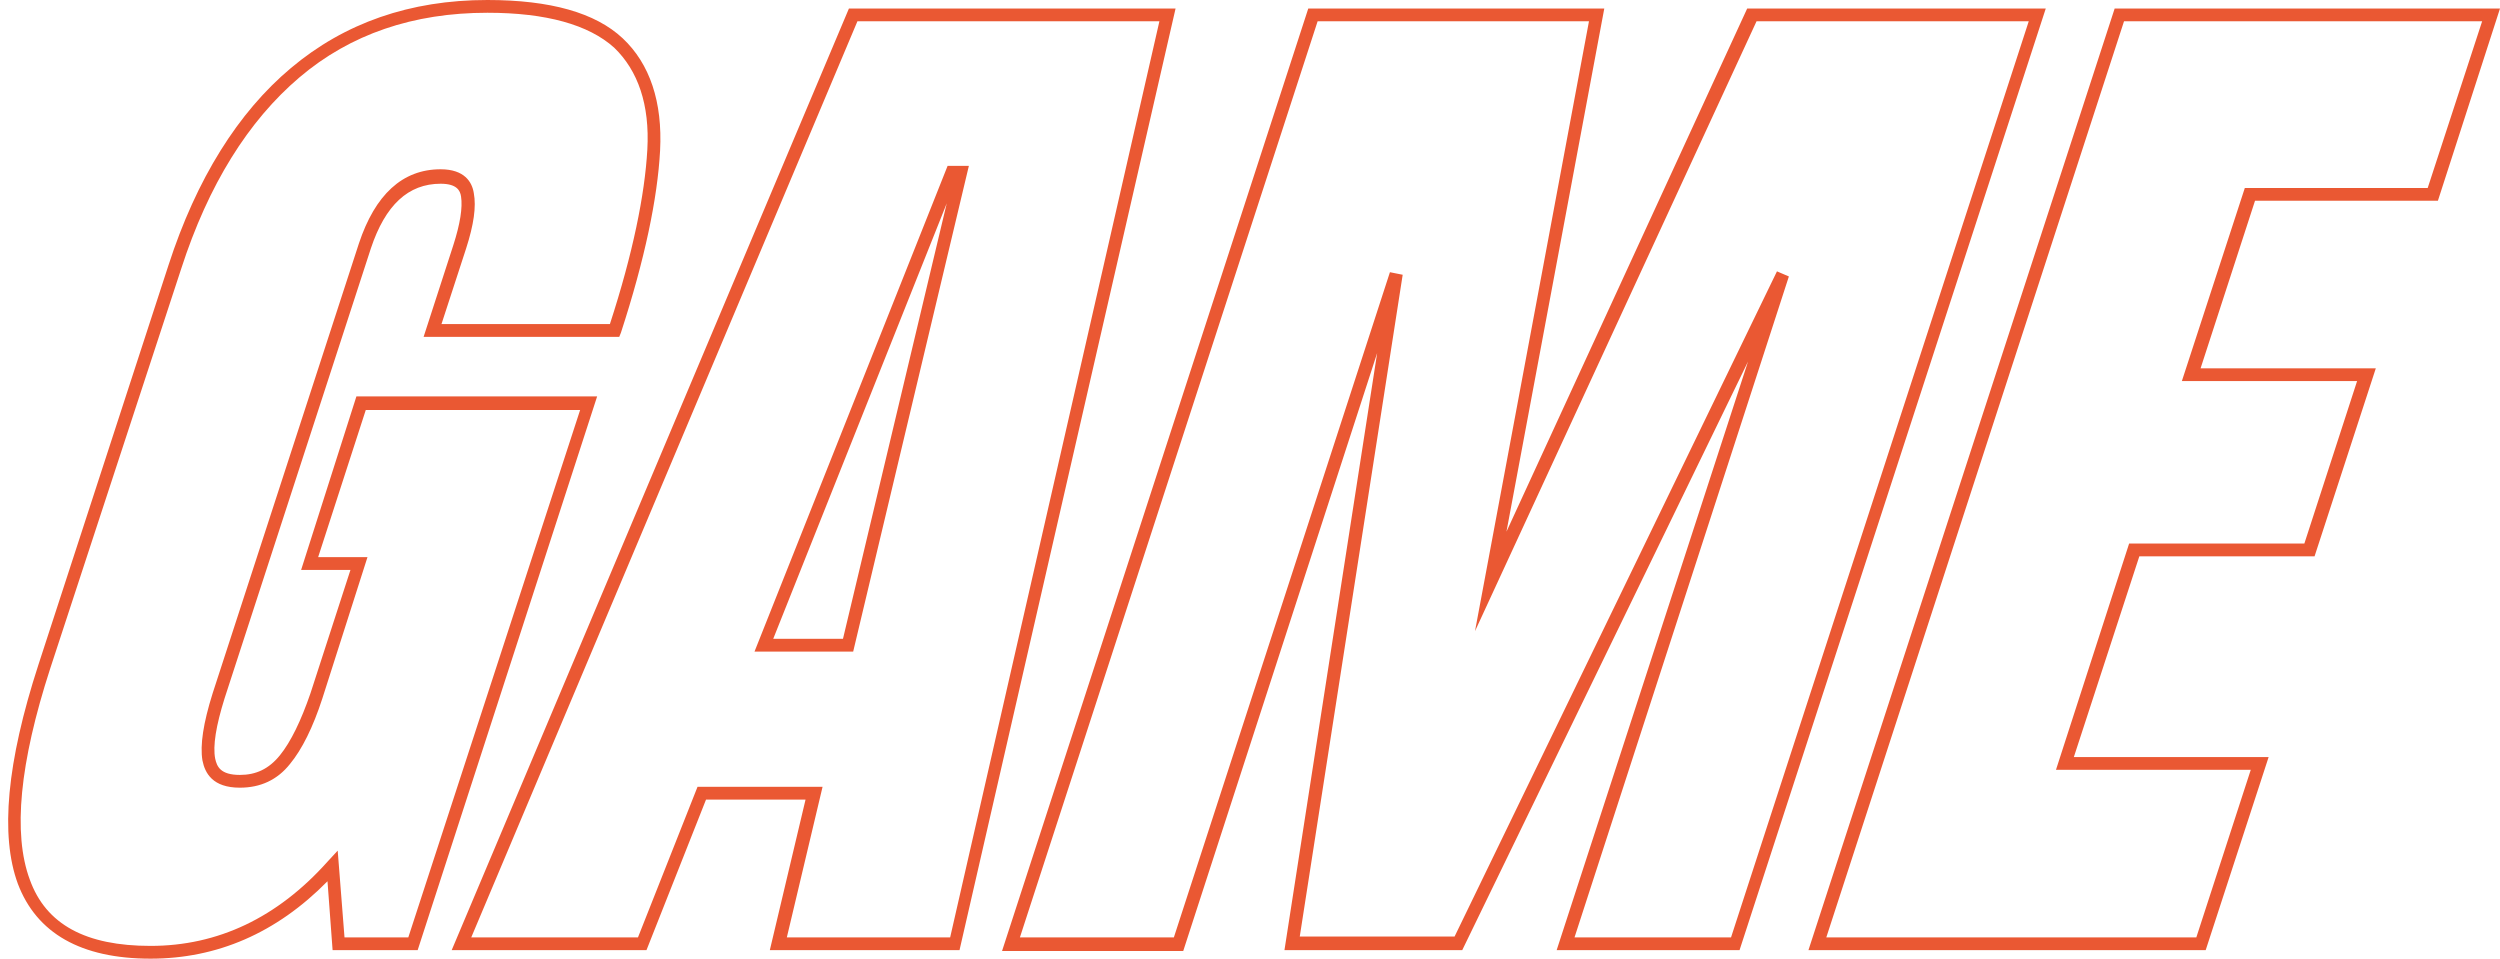
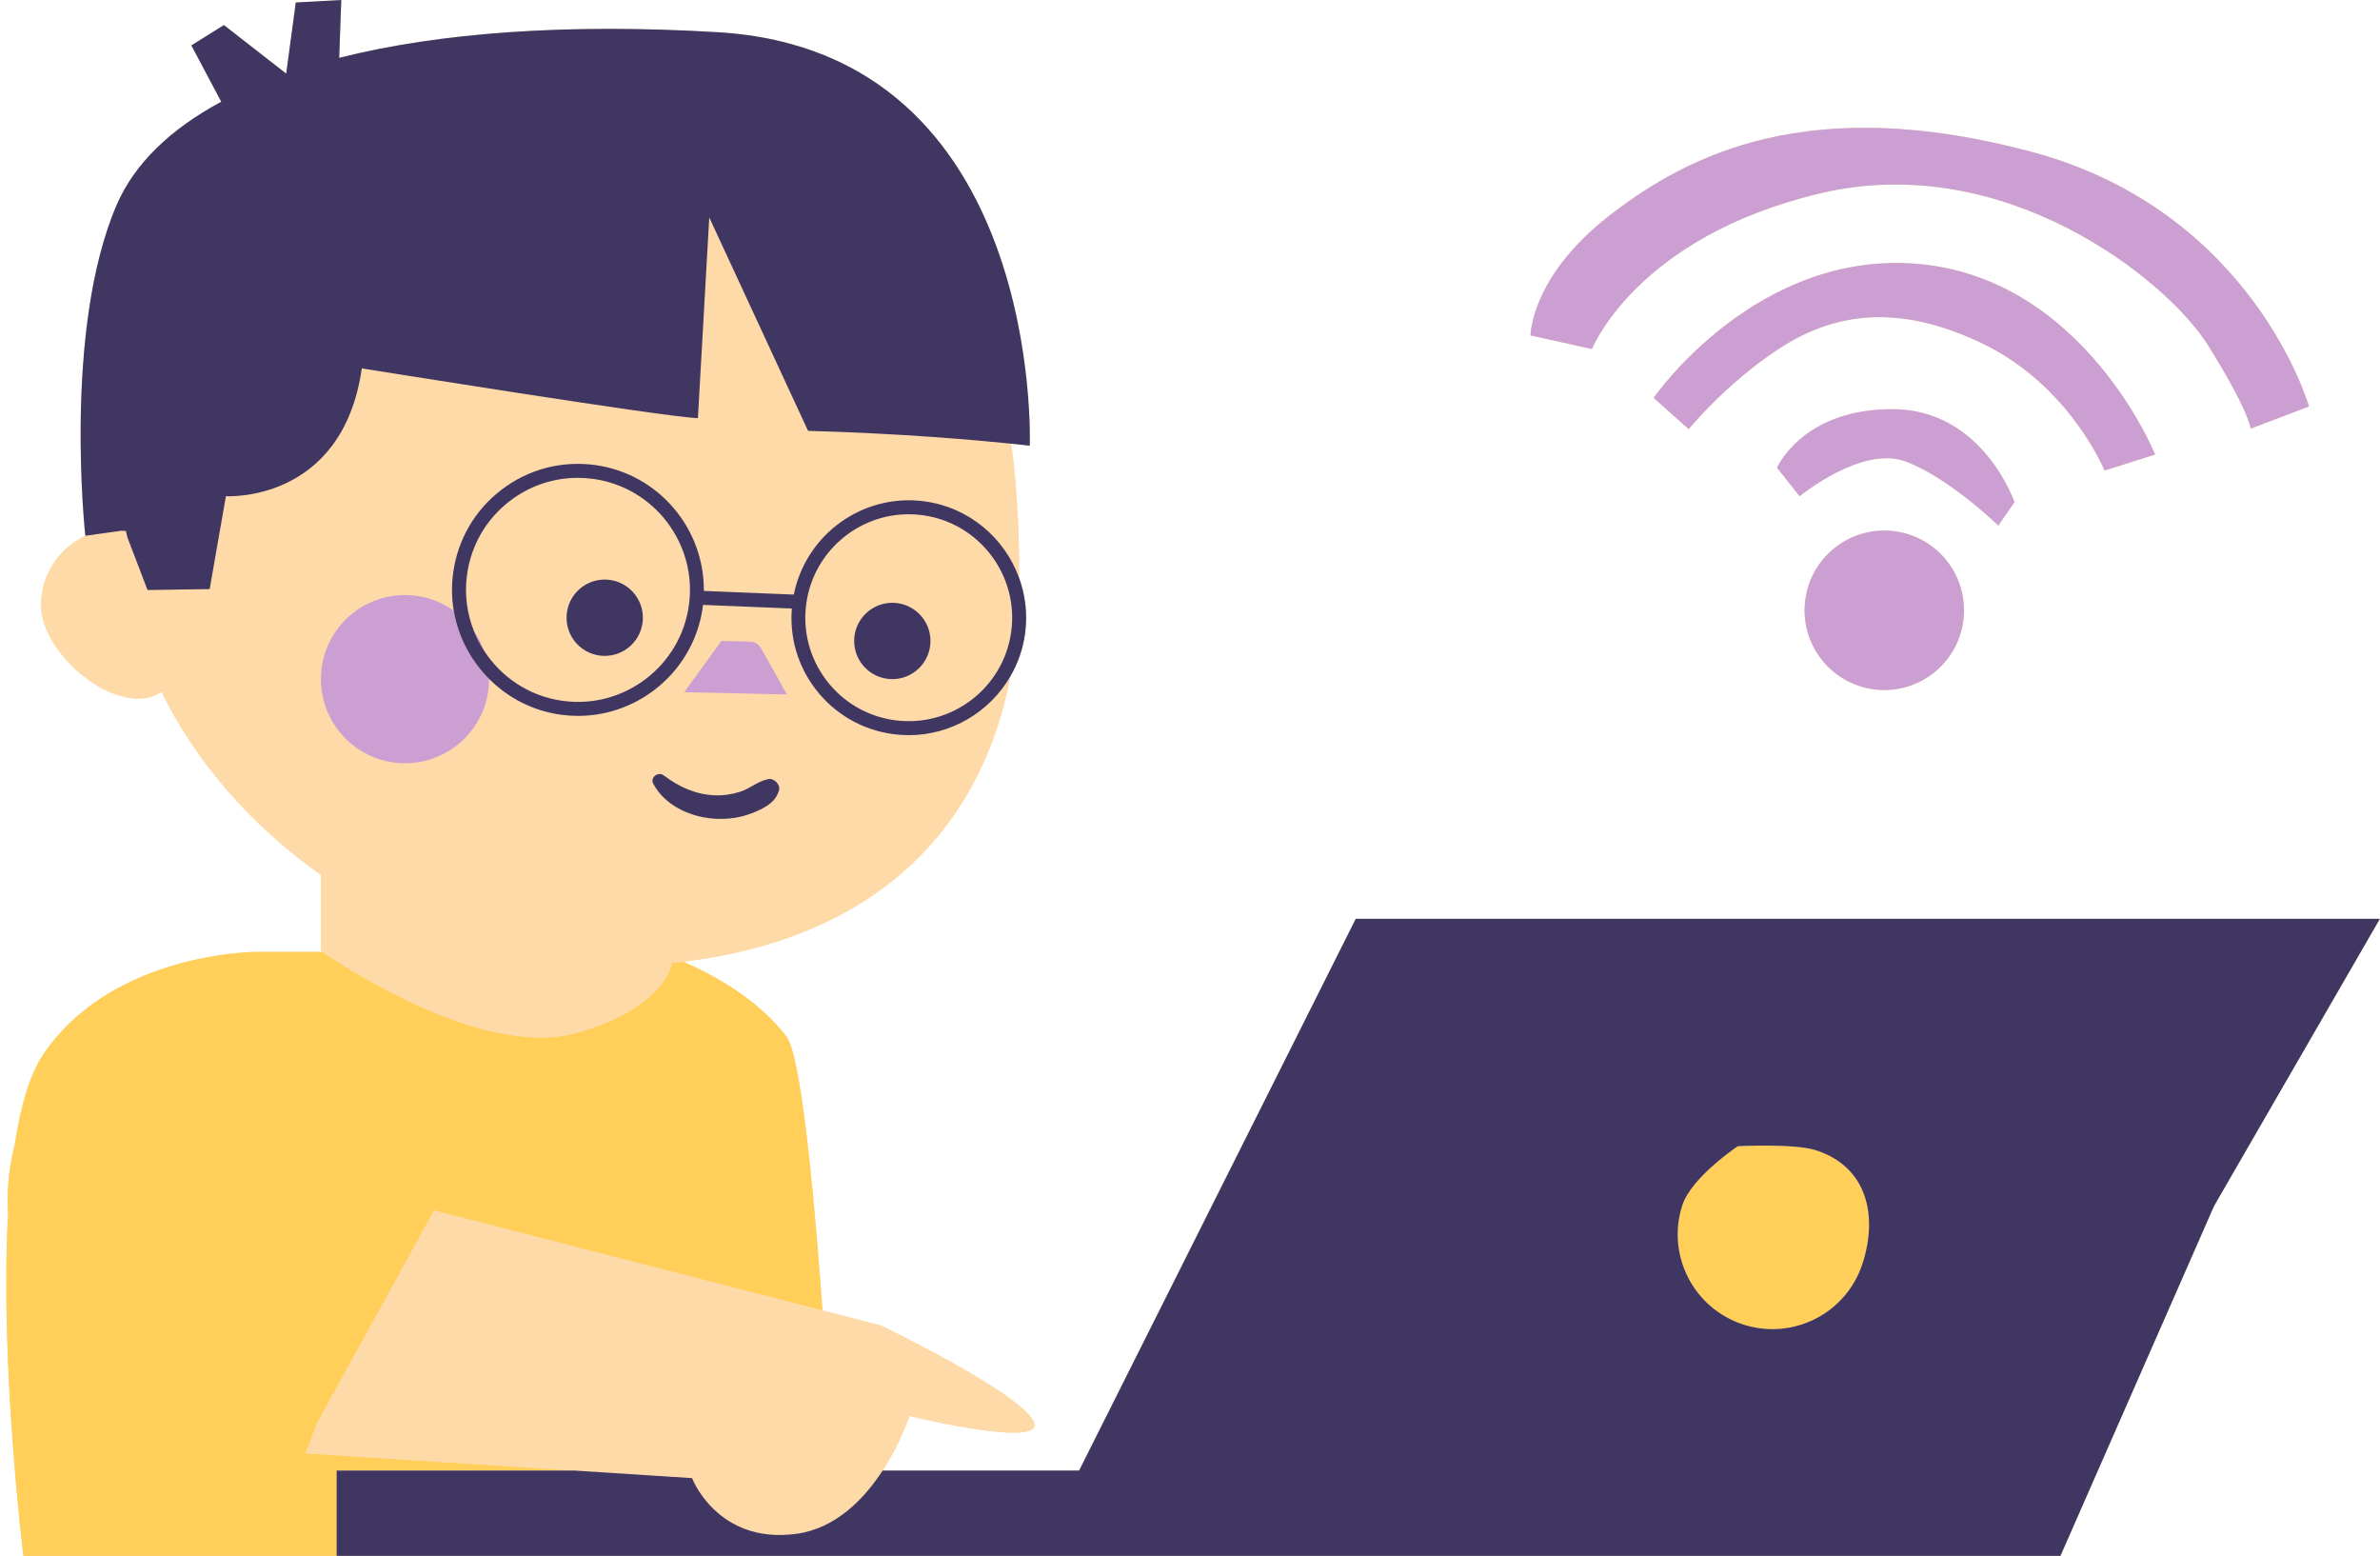
- <svg xmlns="http://www.w3.org/2000/svg" contentScriptType="text/ecmascript" fill="#000000" width="293.9" zoomAndPan="magnify" contentStyleType="text/css" viewBox="4.1 6.0 293.9 112.7" height="112.7" preserveAspectRatio="xMidYMid meet" version="1">
+ <svg xmlns="http://www.w3.org/2000/svg" contentScriptType="text/ecmascript" fill="#000000" width="340.3" zoomAndPan="magnify" contentStyleType="text/css" viewBox="-0.9 0.0 340.3 222.4" height="222.4" preserveAspectRatio="xMidYMid meet" version="1">
  <g id="change1_1">
-     <path fill="#ea5833" d="M21.8,118.7c-8.2,0-13.4-3-15.6-8.8c-2.1-5.7-1.3-14.3,2.4-25.7l15.3-47c3.3-10.2,8.2-18,14.4-23.2 C44.6,8.7,52.3,6,61.4,6c7.4,0,12.7,1.5,15.9,4.5c3.2,3,4.7,7.5,4.4,13.2c-0.3,5.6-1.8,12.8-4.6,21.4l-0.2,0.5H53.9l3.5-10.8 c0.8-2.5,1.1-4.4,0.9-5.7c-0.1-0.7-0.5-1.5-2.4-1.5c-3.8,0-6.5,2.5-8.2,7.6L30.5,88.1c-1,3.2-1.4,5.6-1.1,7.1 c0.2,0.9,0.6,1.9,2.9,1.9c1.9,0,3.4-0.7,4.7-2.3c1.3-1.6,2.5-4.1,3.6-7.3L45.3,73h-5.8L46,52.6h28.3l-21.1,65.1h-10l-0.6-8.1 C36.6,115.7,29.6,118.7,21.8,118.7z M61.4,7.5c-8.7,0-16.1,2.5-22.1,7.6c-6,5.1-10.7,12.6-13.9,22.5L10,84.6 C6.4,95.7,5.6,104,7.6,109.4c1.9,5.3,6.6,7.8,14.2,7.8c7.9,0,14.9-3.3,20.8-9.9l1.2-1.3l0.8,10.2h7.5l20.2-62H47.1l-5.6,17.3h5.8 L42,88.1c-1.1,3.4-2.4,6-3.8,7.7c-1.5,1.9-3.5,2.8-5.9,2.8c-3.2,0-4.1-1.7-4.4-3.2c-0.3-1.8,0.1-4.4,1.2-7.9l17.2-52.9 c1.9-5.7,5.1-8.7,9.6-8.7c2.8,0,3.7,1.5,3.9,2.8c0.3,1.6,0,3.7-0.9,6.5L56,44.1h19.8c2.7-8.3,4.1-15.2,4.4-20.5 c0.3-5.3-1.1-9.3-3.9-12C73.3,8.9,68.3,7.5,61.4,7.5z M263.4,117.7h-46.7L252.7,7H298l-7.3,22.6h-21.5l-6.4,19.7h20.6l-7.2,22.1 h-20.6L247.9,95h22.9L263.4,117.7z M218.8,116.2h43.5l6.4-19.7h-22.9l8.6-26.6h20.6l6.2-19.1h-20.6l7.4-22.7h21.5l6.4-19.6h-42.1 L218.8,116.2z M208.6,117.7h-21.5l22.5-69.2L176,117.7h-20.9L166,47.5l-22.8,70.3h-21.3L157.9,7h34.8l-11.5,61.5L209.5,7h35.1 L208.6,117.7z M189.2,116.2h18.4l35-107.7h-32l-33.1,71.7l13.4-71.7H159l-35,107.7h18.1L167.5,38l1.5,0.3l-12.1,77.8h18.2L213,37.9 l1.4,0.6L189.2,116.2z M116.9,117.7H94.6l4.2-17.7H87.1l-7,17.7H57.2L103.9,7h38.4L116.9,117.7z M96.6,116.2h19.2L140.4,8.5h-35.5 L59.5,116.2h19.6l7-17.7h14.7L96.6,116.2z M104.4,82.6H92.8l22.7-57.1h2.5L104.4,82.6z M95,81.1h8.2l12.2-51.2L95,81.1z" />
+     <path fill="#ffdaa9" d="M284.826,75.126c0,0-6.873-6.714-13.169-9.136c-6.296-2.422-15.246,4.944-15.246,4.944l-3.23-4.075 c0,0,3.661-8.417,16.558-8.37c12.897,0.047,17.395,13.294,17.395,13.294L284.826,75.126z M257.248,85.574 c-0.919,6.227,3.384,12.019,9.611,12.938s12.019-3.385,12.938-9.611c0.919-6.227-3.384-12.019-9.611-12.938 C263.959,75.044,258.167,79.347,257.248,85.574z M259.343,27.637c26.328-6.258,49.595,12.325,55.468,21.717 c5.873,9.392,6.106,11.914,6.106,11.914l8.331-3.168c0,0-7.979-27.92-39.692-36.402c-31.714-8.482-49.049,0.371-60.318,9.104 c-11.269,8.734-11.299,17.138-11.299,17.138l8.785,1.953C226.724,49.892,233.016,33.895,259.343,27.637z M300.014,67.262 l7.233-2.288c0,0-10.032-24.89-33.481-27.207s-38.219,19.104-38.219,19.104l5.006,4.473c0,0,5.284-6.496,12.869-11.468 c7.585-4.971,16.792-6.747,29.228-0.728C295.085,55.166,300.014,67.262,300.014,67.262z M287.084,131.342h-94.136l-39.554,78.864 h-28.09c2.61-4.005,3.825-7.806,3.825-7.806s20.098,4.925,17.694,0.65c-2.404-4.275-21.785-13.585-21.785-13.585l-8.34-2.147 c-0.692-9.837-2.731-35.896-5.106-39.079c-4.085-5.476-10.702-8.994-14.796-10.774c25.148-3,42.16-16.795,46.764-40.771 c1.069-1.843,1.812-3.912,2.114-6.151c0.374-2.774,0.034-5.479-0.861-7.943c0.041-6.795-0.321-13.206-1.13-19.179 c1.712,0.175,2.656,0.288,2.656,0.288s2.119-56.276-44.529-59.099c-21.57-1.305-39.93,0.052-54.209,3.654L47.897,0l-6.506,0.353 l-1.37,10.166l-8.907-6.938l-4.653,2.91l4.273,8.055c-7.332,3.936-12.433,8.897-14.958,14.756C8.065,47.232,11.3,76.588,11.3,76.588 l0.018-0.003c-3.673,1.712-6.261,5.388-6.355,9.714C4.83,92.365,12.621,99.73,18.688,99.862c1.375,0.03,2.534-0.329,3.52-0.95 c4.786,9.821,12.729,19.085,22.778,26.142v10.829c0,0,0.089,0.064,0.258,0.181h-9.512c0,0-14.605,0.003-25.104,8.769l-0.003-0.001 c-0.002,0.003-0.004,0.006-0.006,0.008c-1.985,1.659-3.824,3.628-5.388,5.972c-1.919,2.877-3.193,7.359-4.005,12.705 c-0.865,3.445-1.173,6.745-0.971,9.903c-1.198,21.673,2.188,48.984,2.188,48.984h44.788h73.59h26.452h9.353h137.08l21.965-50.019 l23.708-41.044H287.084z" />
+   </g>
+   <g id="change2_1">
+     <path fill="#ffcf59" d="M265.417,180.594c-2.29,7.119-9.917,11.034-17.036,8.744s-11.034-9.917-8.744-17.036 c1.294-4.023,7.941-8.458,7.941-8.458s8.071-0.421,11.167,0.575C265.864,166.709,267.707,173.475,265.417,180.594z M61.175,173.027 l55.523,14.292c-0.692-9.837-2.731-35.896-5.106-39.079c-4.085-5.476-10.702-8.994-14.796-10.774 c-0.507,0.06-1.024,0.107-1.537,0.159c-0.698,2.469-3.379,7.019-13.515,9.97c-13.575,3.952-33.981-9.782-36.499-11.528h-9.512 c0,0-14.605,0.003-25.104,8.769l-0.003-0.001c-0.002,0.003-0.004,0.006-0.006,0.008c-1.985,1.659-3.824,3.628-5.388,5.972 c-1.919,2.877-3.193,7.359-4.005,12.705c-0.865,3.445-1.173,6.745-0.971,9.903c-1.198,21.673,2.188,48.984,2.188,48.984h44.788 v-12.2h33.972l-38.416-2.471l1.634-4.284L61.175,173.027z" />
+   </g>
+   <g id="change1_2">
+     <path fill="#ffdaa9" d="M44.987,135.884c0,0,0.089,0.064,0.258,0.181c2.517,1.746,22.923,15.48,36.499,11.528 c10.136-2.951,12.817-7.501,13.515-9.97c0.513-0.052,1.03-0.098,1.537-0.159c25.148-3,42.16-16.795,46.764-40.771 c-2.948,5.084-8.443,8.394-14.512,8.394c-0.745,0-1.497-0.05-2.255-0.151c-4.443-0.599-8.388-2.893-11.107-6.459 c-2.53-3.317-3.696-7.368-3.367-11.495l-12.705-0.519c-0.011,0.088-0.01,0.174-0.022,0.262c-1.218,9.029-8.968,15.606-17.839,15.606 c-0.798,0-1.605-0.053-2.418-0.162c-4.066-0.549-7.621-2.435-10.316-5.139c0,0.103,0.011,0.204,0.009,0.308 c-0.145,6.638-5.643,11.901-12.281,11.756s-11.901-5.643-11.756-12.281s5.643-11.901,12.281-11.756 c2.502,0.055,4.807,0.871,6.703,2.221c-0.29-1.733-0.331-3.537-0.084-5.367c0.643-4.768,3.104-9.001,6.93-11.918 c3.826-2.917,8.559-4.168,13.327-3.526c9.083,1.225,15.668,9.061,15.591,17.999l12.859,0.525 c1.726-8.599,9.869-14.512,18.682-13.331c6.4,0.863,11.468,5.251,13.534,10.938c0.041-6.795-0.321-13.206-1.13-19.179 c-4.785-0.489-15.626-1.465-29.044-1.832l-14.127-30.507L98.89,59.773c-4.338-0.09-48.053-7.114-48.053-7.114 c-2.802,19.327-19.434,18.267-19.434,18.267l-2.326,13.281l-8.884,0.135l-3.049-8.719c-0.023-0.003-0.047-0.003-0.071-0.005 l-5.755,0.967c-3.673,1.712-6.261,5.388-6.355,9.714C4.83,92.365,12.621,99.73,18.688,99.862c1.375,0.03,2.534-0.329,3.52-0.95 c4.786,9.821,12.729,19.085,22.778,26.142V135.884z M102.252,91.621l4.103,0.09c0.643,0.014,1.231,0.367,1.546,0.928l3.715,6.626 l-14.68-0.321L102.252,91.621z M93.989,110.823c2.185,1.654,4.532,2.732,7.256,2.855c1.245,0.057,2.436-0.111,3.703-0.508 c1.312-0.411,2.568-1.548,4.039-1.81c0.825-0.147,1.764,0.841,1.489,1.666c-0.397,1.193-1.093,1.814-2.16,2.426 c-0.729,0.419-1.512,0.736-2.309,1.001c-1.597,0.531-3.336,0.691-5.01,0.552c-3.333-0.276-6.89-1.926-8.502-5.002 C92.026,111.11,93.239,110.255,93.989,110.823z M129.128,202.4c0,0-1.214,3.801-3.825,7.806c-2.634,4.041-6.689,8.29-12.357,9.05 c-11.284,1.513-14.898-7.966-14.898-7.966l-16.844-1.083l-38.416-2.471l1.634-4.284l16.752-30.424l55.523,14.292l8.34,2.147 c0,0,19.381,9.31,21.785,13.585C149.226,207.325,129.128,202.4,129.128,202.4z M83.88,68.451c-0.726-0.099-1.452-0.146-2.173-0.146 c-3.484,0-6.856,1.133-9.674,3.281c-3.401,2.593-5.589,6.355-6.16,10.595c-0.381,2.823,0.012,5.572,1,8.047 c0.592,0.851,1.076,1.78,1.434,2.771c2.454,3.793,6.477,6.541,11.295,7.19c8.745,1.18,16.827-4.98,18.008-13.729 C98.789,77.709,92.63,69.63,83.88,68.451z M85.446,93.754c-3.012-0.066-5.401-2.561-5.335-5.574 c0.066-3.013,2.561-5.401,5.574-5.336s5.401,2.561,5.336,5.574C90.954,91.431,88.458,93.82,85.446,93.754z M131.011,73.644 c-0.667-0.09-1.331-0.134-1.986-0.134c-7.284,0-13.645,5.399-14.645,12.813c-0.528,3.914,0.5,7.8,2.896,10.941 c2.395,3.141,5.87,5.161,9.784,5.688c8.08,1.088,15.541-4.598,16.631-12.679C144.78,82.194,139.091,74.733,131.011,73.644z M126.566,97.076c-3.012-0.066-5.401-2.561-5.335-5.574c0.066-3.013,2.561-5.401,5.574-5.336c3.013,0.066,5.401,2.561,5.335,5.574 C132.074,94.753,129.579,97.141,126.566,97.076z" />
+   </g>
+   <g id="change3_1">
+     <path fill="#cb9fd2" d="M287.134,71.783l-2.308,3.342c0,0-6.873-6.714-13.169-9.136c-6.296-2.422-15.246,4.944-15.246,4.944 l-3.23-4.075c0,0,3.661-8.417,16.558-8.37C282.636,58.535,287.134,71.783,287.134,71.783z M270.186,75.963 c-6.227-0.919-12.019,3.385-12.938,9.611c-0.919,6.227,3.384,12.019,9.611,12.938s12.019-3.385,12.938-9.611 C280.716,82.674,276.413,76.881,270.186,75.963z M289.556,21.698c-31.714-8.482-49.049,0.371-60.318,9.104 c-11.269,8.734-11.299,17.138-11.299,17.138l8.785,1.953c0,0,6.292-15.997,32.619-22.256c26.328-6.258,49.595,12.325,55.468,21.717 c5.873,9.392,6.106,11.914,6.106,11.914l8.331-3.168C329.248,58.099,321.269,30.179,289.556,21.698z M273.766,37.766 c-23.449-2.317-38.219,19.104-38.219,19.104l5.006,4.473c0,0,5.284-6.496,12.869-11.468c7.585-4.971,16.792-6.747,29.228-0.728 c12.435,6.019,17.364,18.114,17.364,18.114l7.233-2.288C307.247,64.974,297.215,40.084,273.766,37.766z M66.872,90.227 c0.388,0.971,0.869,1.898,1.434,2.771C67.948,92.007,67.465,91.078,66.872,90.227z M106.355,91.711l-4.103-0.09l-5.317,7.323 l14.68,0.321l-3.715-6.626C107.586,92.078,106.998,91.725,106.355,91.711z M63.974,87.28c-1.895-1.35-4.201-2.167-6.703-2.221 c-6.638-0.145-12.136,5.118-12.281,11.756s5.118,12.136,11.756,12.281s12.136-5.118,12.281-11.756 c0.002-0.104-0.008-0.205-0.009-0.308C66.403,94.408,64.599,91.016,63.974,87.28z" />
+   </g>
+   <g id="change4_1">
+     <path fill="#403662" d="M50.837,52.659c-2.802,19.327-19.434,18.267-19.434,18.267l-2.326,13.281l-8.884,0.135l-2.864-7.495 l-0.228-0.946l-0.652-0.033l-5.13,0.716L11.3,76.588c0,0-3.234-29.356,4.476-47.286c2.524-5.858,7.625-10.82,14.958-14.756 L26.46,6.491l4.653-2.91l8.907,6.938l1.37-10.166L47.897,0l-0.297,8.264c14.279-3.602,32.639-4.958,54.209-3.654 c46.648,2.822,44.529,59.099,44.529,59.099s-0.944-0.113-2.656-0.288c-4.785-0.489-15.626-1.465-29.044-1.832l-14.127-30.507 L98.89,59.773C94.551,59.684,50.837,52.659,50.837,52.659z M85.684,82.845c-3.013-0.066-5.508,2.323-5.574,5.336 c-0.066,3.013,2.323,5.508,5.335,5.574c3.013,0.066,5.508-2.323,5.574-5.336C91.085,85.406,88.697,82.91,85.684,82.845z M126.566,97.076c3.012,0.066,5.508-2.323,5.574-5.335c0.066-3.013-2.323-5.508-5.335-5.574c-3.012-0.066-5.508,2.323-5.574,5.336 C121.165,94.514,123.554,97.01,126.566,97.076z M339.382,131.342l-23.708,41.044l-21.965,50.019h-137.08h-9.353h-26.452h-73.59 v-12.2h33.972l16.844,1.083c0,0,3.614,9.479,14.898,7.966c5.667-0.76,9.723-5.008,12.357-9.05h28.09l39.554-78.864h94.136H339.382z M258.745,164.419c-3.096-0.996-11.167-0.575-11.167-0.575s-6.647,4.435-7.941,8.458c-2.29,7.119,1.625,14.746,8.744,17.036 s14.746-1.625,17.036-8.744S265.864,166.709,258.745,164.419z M112.319,86.983l-12.705-0.519c-0.011,0.088-0.01,0.174-0.022,0.262 c-1.218,9.029-8.968,15.606-17.839,15.606c-0.798,0-1.605-0.053-2.418-0.162c-4.066-0.549-7.621-2.435-10.316-5.139 c-2.615-2.623-4.419-6.016-5.044-9.752c-0.29-1.733-0.331-3.537-0.084-5.367c0.643-4.768,3.104-9.001,6.93-11.918 c3.826-2.917,8.559-4.168,13.327-3.526c9.083,1.225,15.668,9.061,15.591,17.999l12.859,0.525 c1.726-8.599,9.869-14.512,18.682-13.331c6.4,0.863,11.468,5.251,13.534,10.938c0.895,2.464,1.235,5.169,0.861,7.943 c-0.302,2.239-1.045,4.308-2.114,6.151c-2.948,5.084-8.443,8.394-14.512,8.394c-0.745,0-1.497-0.05-2.255-0.151 c-4.443-0.599-8.388-2.893-11.107-6.459C113.156,95.16,111.99,91.109,112.319,86.983z M117.276,97.265 c2.395,3.141,5.87,5.161,9.784,5.688c8.08,1.088,15.541-4.598,16.631-12.679c1.089-8.081-4.599-15.542-12.68-16.631 c-0.667-0.09-1.331-0.134-1.986-0.134c-7.284,0-13.645,5.399-14.645,12.813C113.853,90.238,114.881,94.124,117.276,97.265z M83.88,68.451c-0.726-0.099-1.452-0.146-2.173-0.146c-3.484,0-6.856,1.133-9.674,3.281c-3.401,2.593-5.589,6.355-6.16,10.595 c-0.381,2.823,0.012,5.572,1,8.047c0.388,0.971,0.869,1.898,1.434,2.771c2.454,3.793,6.477,6.541,11.295,7.19 c8.745,1.18,16.827-4.98,18.008-13.729C98.789,77.709,92.63,69.63,83.88,68.451z M108.987,111.361 c-1.471,0.262-2.727,1.399-4.039,1.81c-1.268,0.397-2.458,0.564-3.703,0.508c-2.724-0.124-5.071-1.201-7.256-2.855 c-0.75-0.568-1.962,0.286-1.494,1.181c1.612,3.076,5.169,4.726,8.502,5.002c1.674,0.139,3.413-0.021,5.01-0.552 c0.797-0.265,1.579-0.582,2.309-1.001c1.067-0.613,1.762-1.233,2.16-2.426C110.751,112.202,109.812,111.215,108.987,111.361z" />
  </g>
</svg>
